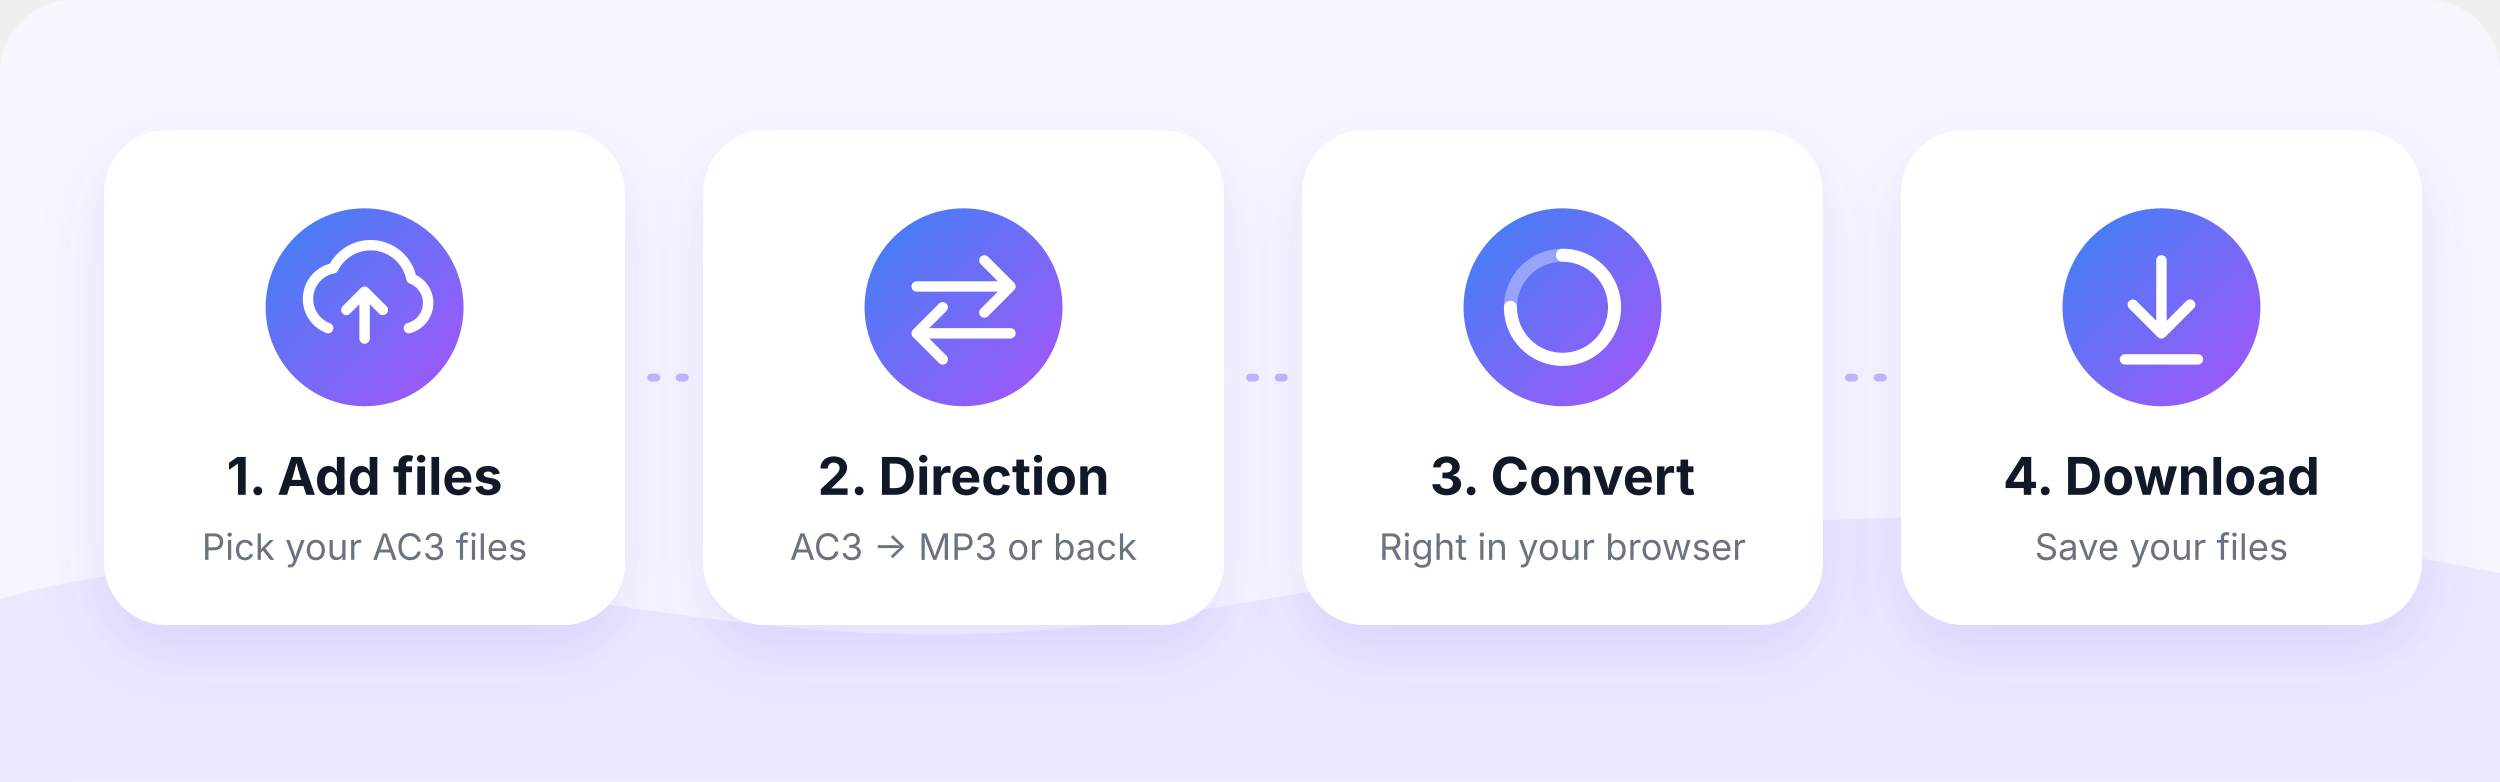
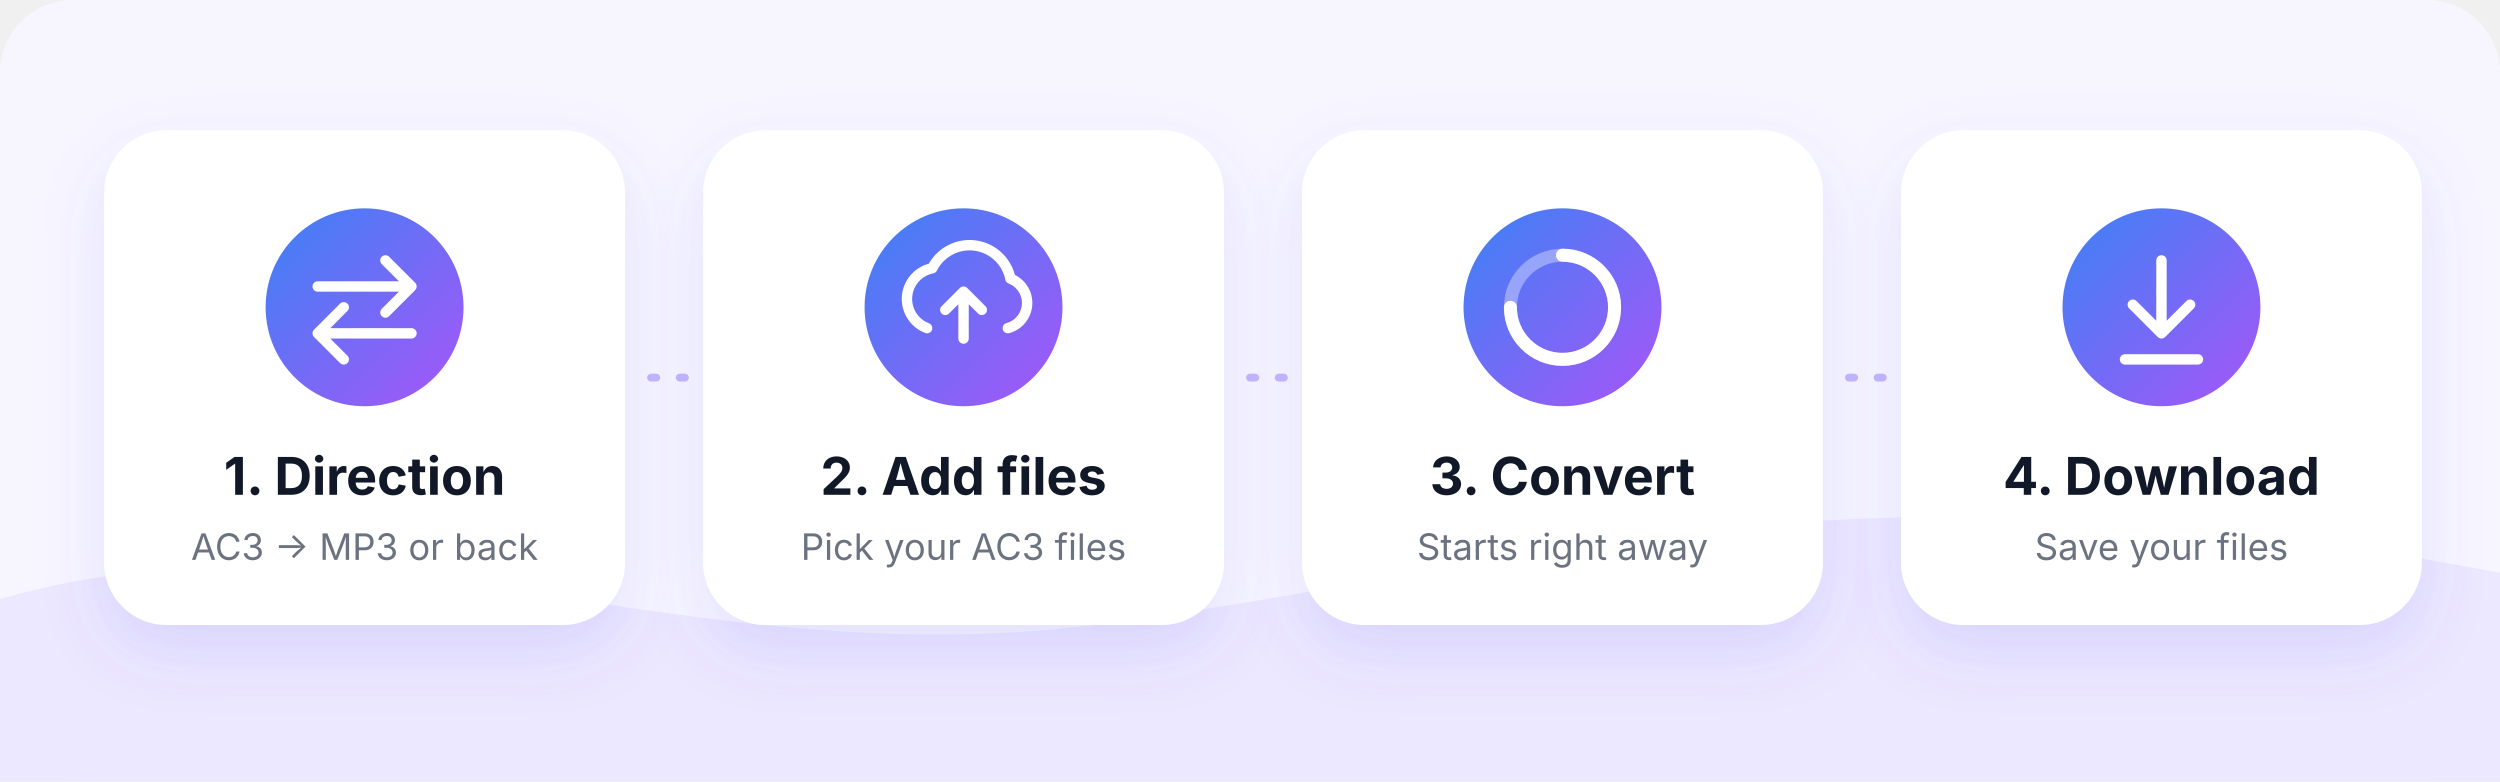
<svg xmlns="http://www.w3.org/2000/svg" viewBox="0 0 960 300" role="img" aria-labelledby="t d">
  <defs>
    <linearGradient id="g" x1="0" y1="0" x2="1" y2="1">
      <stop offset="0" stop-color="#3b82f6" />
      <stop offset="1" stop-color="#a855f7" />
    </linearGradient>
    <linearGradient id="gh" x1="0" y1="0" x2="1" y2="0">
      <stop offset="0" stop-color="#3b82f6" />
      <stop offset="1" stop-color="#a855f7" />
    </linearGradient>
    <filter id="s" x="-20%" y="-20%" width="140%" height="160%">
      <feDropShadow dx="0" dy="10" stdDeviation="12" flood-color="#6d5dfc" flood-opacity=".15" />
    </filter>
  </defs>
  <rect width="960" height="300" rx="28" fill="#f7f6ff" />
  <path d="M0 230c140-40 260 30 420 10s280-70 540-20v80H0z" fill="#ece8ff" />
  <g stroke="#c4b5fd" stroke-width="3" stroke-dasharray="2 9" stroke-linecap="round">
    <path d="M250 145h30M480 145h30M710 145h30" />
  </g>
  <g font-family="Inter, Arial, sans-serif">
    <g filter="url(#s)">
      <rect x="40" y="50" width="200" height="190" rx="24" fill="#fff" />
    </g>
    <circle cx="140" cy="118" r="38" fill="url(#g)" />
-     <path d="M126 126a12 12 0 0 1 2-23 16 16 0 0 1 30 4 10 10 0 0 1-1 19M140 130v-18m-7 7 7-7 7 7" stroke="#fff" stroke-width="4" fill="none" stroke-linecap="round" stroke-linejoin="round" />
-     <text x="140" y="190" text-anchor="middle" font-size="20" font-weight="700" fill="#111827">1. Add files</text>
-     <text x="140" y="215" text-anchor="middle" font-size="14" fill="#6b7280">Pick your AC3 files</text>
+     <path d="M122 110h36m-10-10 10 10-10 10M158 128h-36m10-10-10 10 10 10" stroke="#fff" stroke-width="4" fill="none" stroke-linecap="round" stroke-linejoin="round" />
+     <text x="140" y="190" text-anchor="middle" font-size="20" font-weight="700" fill="#111827">1. Direction</text>
+     <text x="140" y="215" text-anchor="middle" font-size="14" fill="#6b7280">AC3 → MP3 or back</text>
    <g filter="url(#s)">
      <rect x="270" y="50" width="200" height="190" rx="24" fill="#fff" />
    </g>
    <circle cx="370" cy="118" r="38" fill="url(#g)" />
-     <path d="M352 110h36m-10-10 10 10-10 10M388 128h-36m10-10-10 10 10 10" stroke="#fff" stroke-width="4" fill="none" stroke-linecap="round" stroke-linejoin="round" />
-     <text x="370" y="190" text-anchor="middle" font-size="20" font-weight="700" fill="#111827">2. Direction</text>
-     <text x="370" y="215" text-anchor="middle" font-size="14" fill="#6b7280">AC3 → MP3 or back</text>
+     <path d="M356 126a12 12 0 0 1 2-23 16 16 0 0 1 30 4 10 10 0 0 1-1 19M370 130v-18m-7 7 7-7 7 7" stroke="#fff" stroke-width="4" fill="none" stroke-linecap="round" stroke-linejoin="round" />
+     <text x="370" y="190" text-anchor="middle" font-size="20" font-weight="700" fill="#111827">2. Add files</text>
+     <text x="370" y="215" text-anchor="middle" font-size="14" fill="#6b7280">Pick your AC3 files</text>
    <g filter="url(#s)">
      <rect x="500" y="50" width="200" height="190" rx="24" fill="#fff" />
    </g>
    <circle cx="600" cy="118" r="38" fill="url(#g)" />
    <circle cx="600" cy="118" r="20" fill="none" stroke="#fff" stroke-opacity=".35" stroke-width="5" />
    <path d="M600 98a20 20 0 1 1-20 20" fill="none" stroke="#fff" stroke-width="5" stroke-linecap="round" />
    <text x="600" y="190" text-anchor="middle" font-size="20" font-weight="700" fill="#111827">3. Convert</text>
-     <text x="600" y="215" text-anchor="middle" font-size="14" fill="#6b7280">Right in your browser</text>
+     <text x="600" y="215" text-anchor="middle" font-size="14" fill="#6b7280">Starts right away</text>
    <g filter="url(#s)">
      <rect x="730" y="50" width="200" height="190" rx="24" fill="#fff" />
    </g>
    <circle cx="830" cy="118" r="38" fill="url(#g)" />
    <path d="M830 100v28m-11-11 11 11 11-11M816 138h28" stroke="#fff" stroke-width="4" fill="none" stroke-linecap="round" stroke-linejoin="round" />
    <text x="830" y="190" text-anchor="middle" font-size="20" font-weight="700" fill="#111827">4. Download</text>
    <text x="830" y="215" text-anchor="middle" font-size="14" fill="#6b7280">Save your files</text>
  </g>
</svg>
